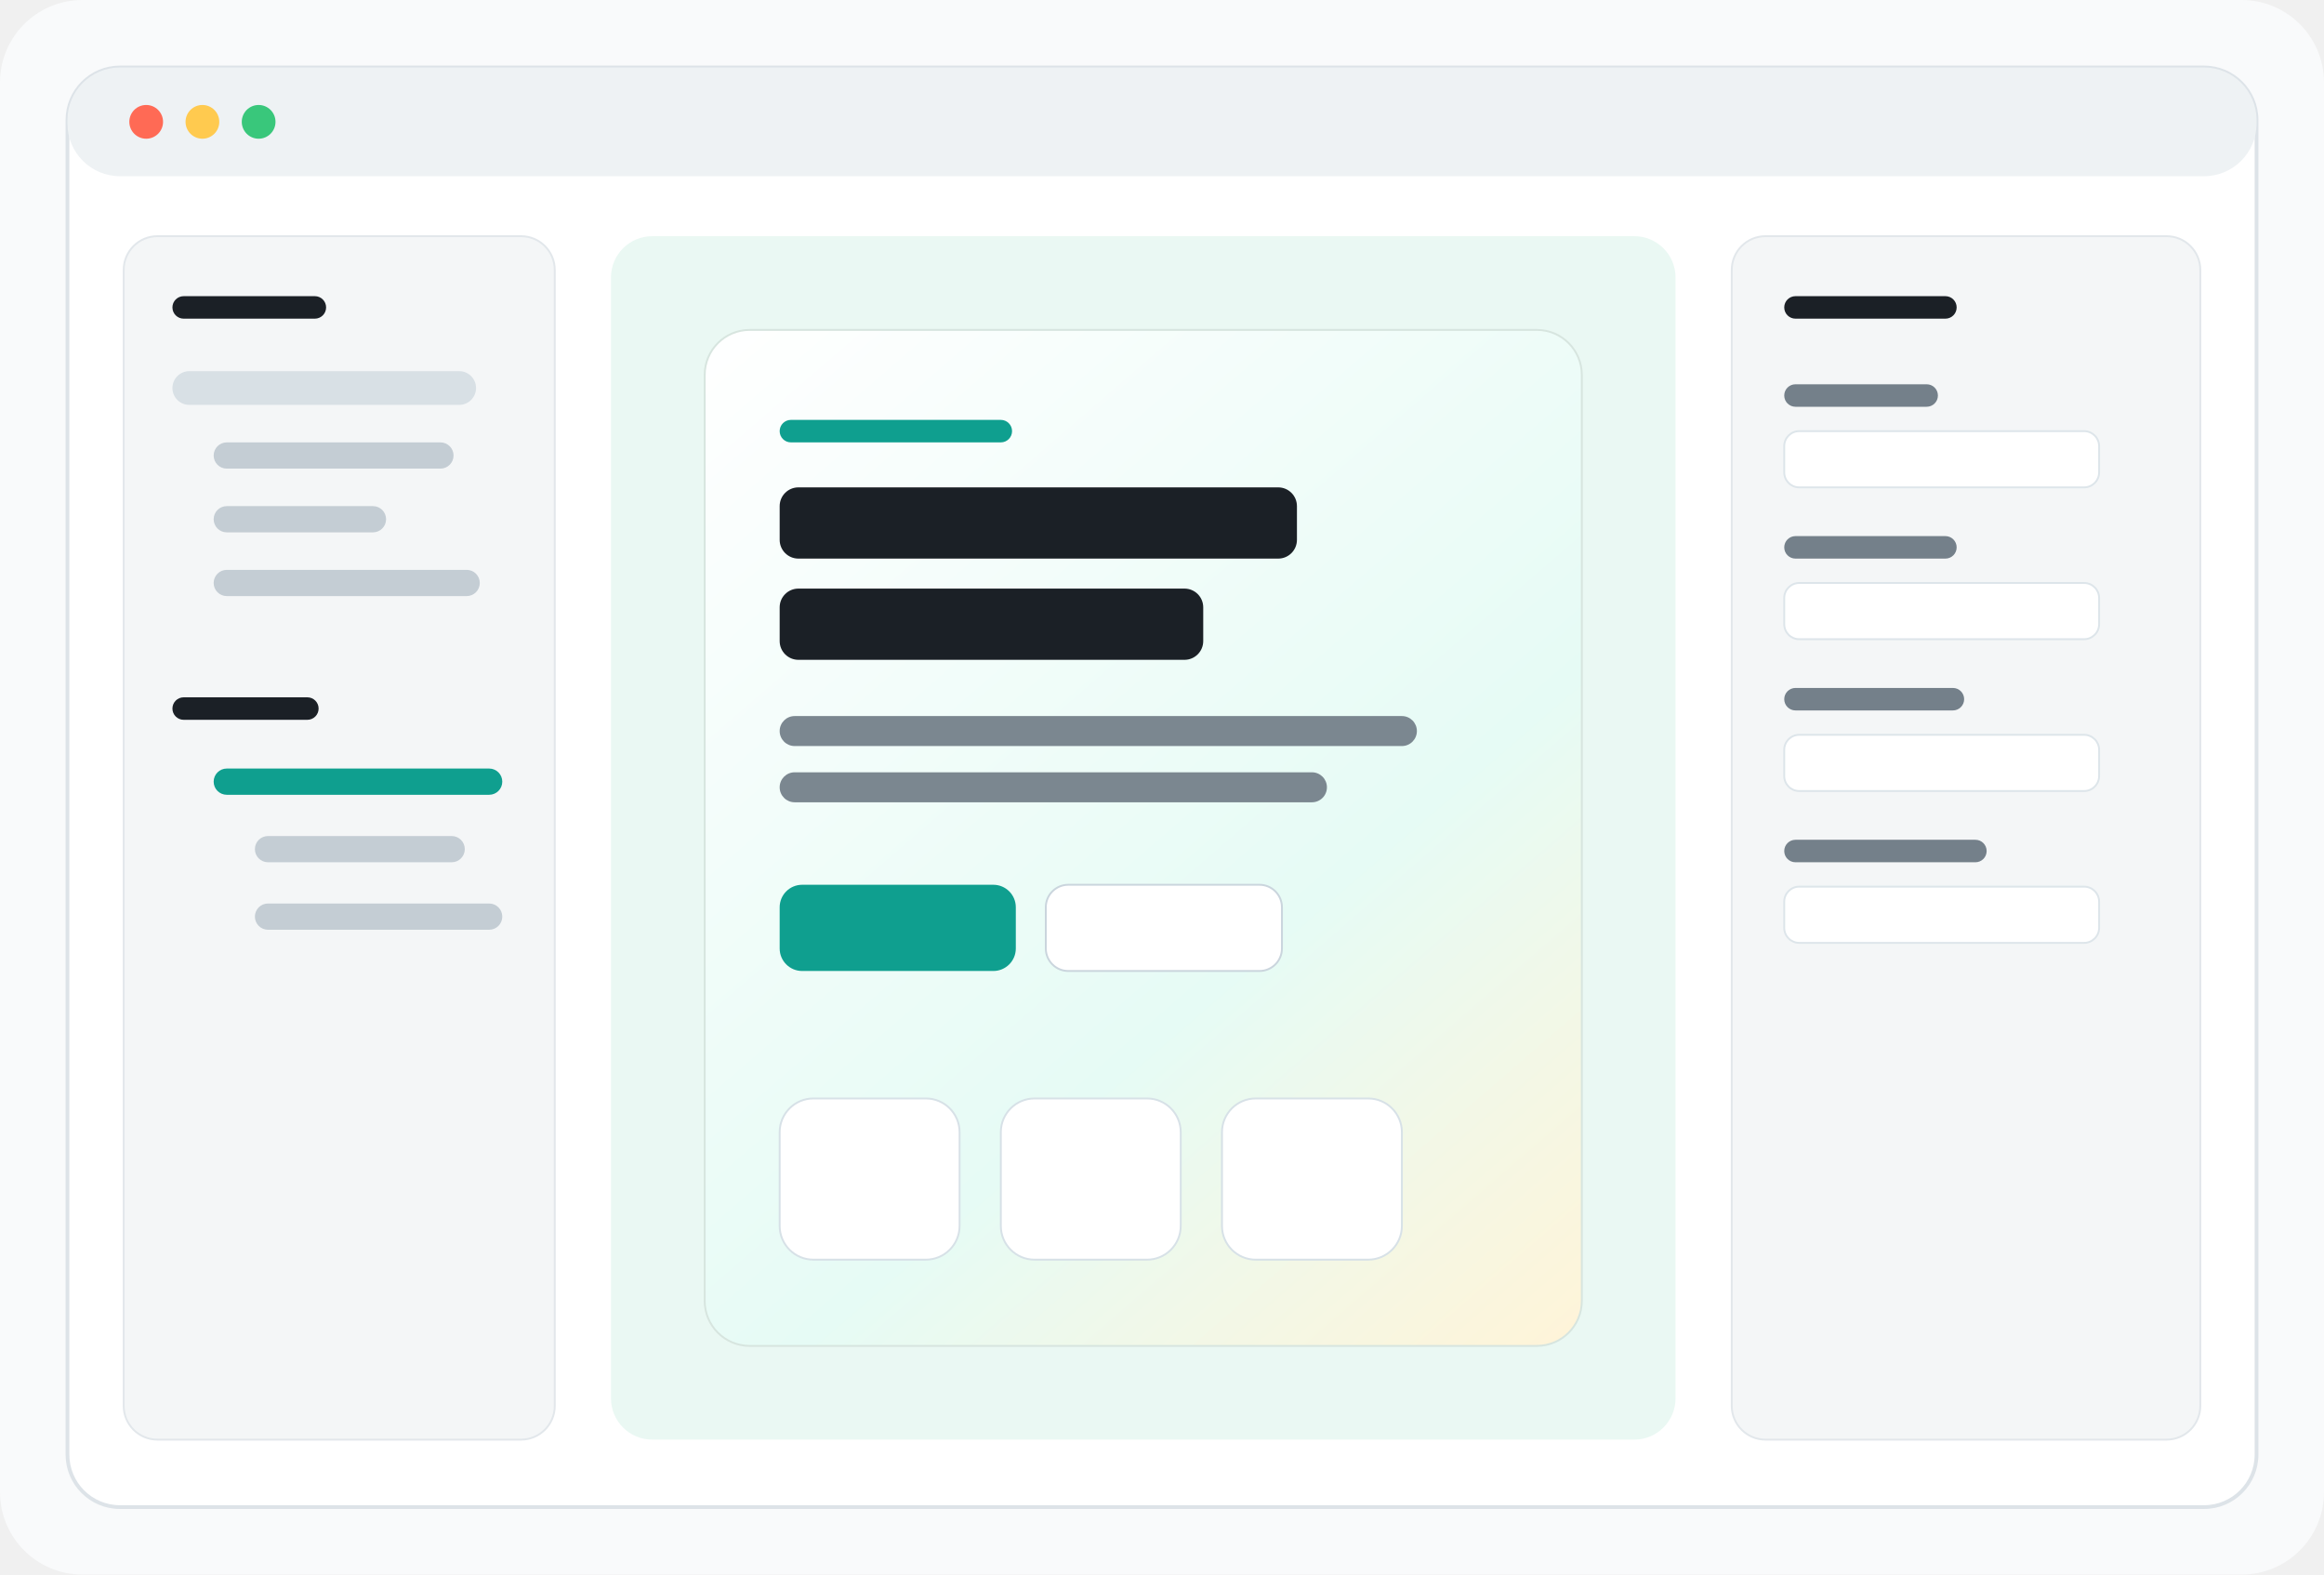
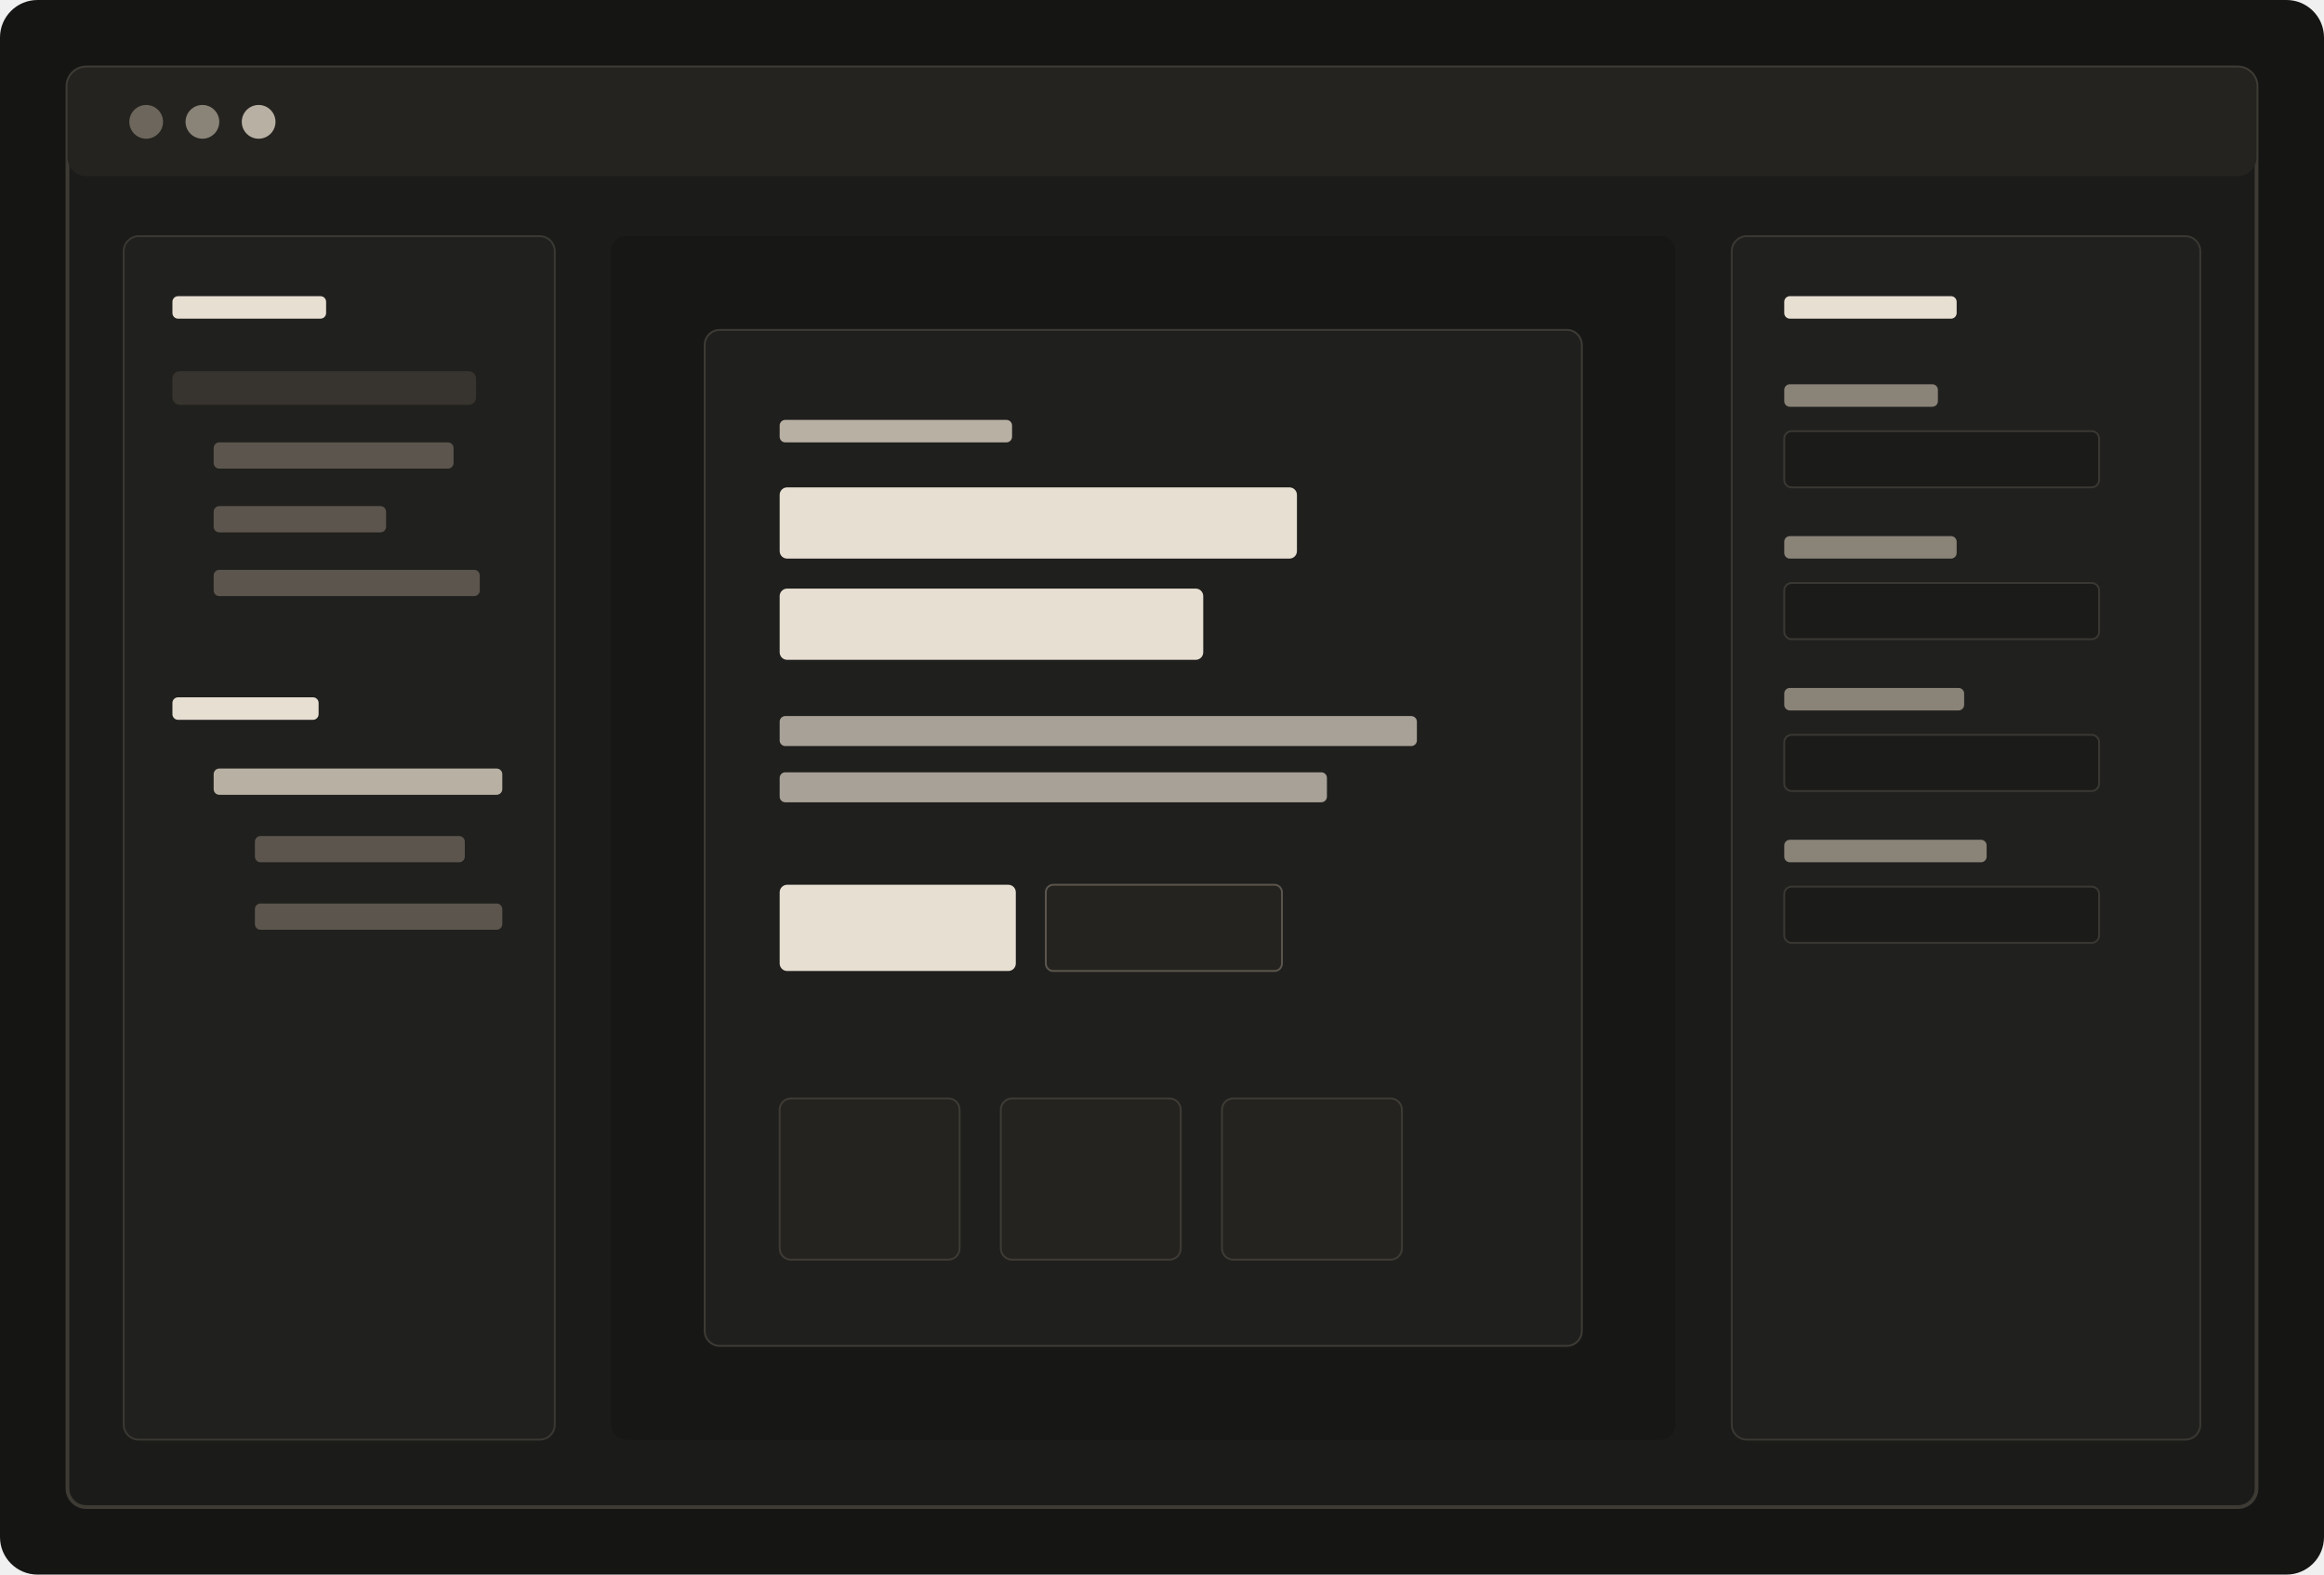
<svg xmlns="http://www.w3.org/2000/svg" width="1240" height="840" viewBox="0 0 1240 840" fill="none" role="img" aria-label="OpenGraphite editor preview">
-   <rect width="1240" height="840" rx="44" fill="#F9FAFB" />
-   <rect x="36" y="36" width="1168" height="768" rx="28" fill="#FFFFFF" stroke="#DDE3E8" stroke-width="2" />
-   <rect x="36" y="36" width="1168" height="58" rx="28" fill="#EEF2F4" />
-   <circle cx="78" cy="65" r="9" fill="#FF6A55" />
-   <circle cx="108" cy="65" r="9" fill="#FFCA4F" />
-   <circle cx="138" cy="65" r="9" fill="#39C77B" />
-   <rect x="66" y="126" width="230" height="642" rx="18" fill="#F4F6F7" stroke="#E2E7EB" />
-   <rect x="92" y="158" width="82" height="12" rx="6" fill="#1B2026" />
-   <rect x="92" y="198" width="162" height="18" rx="9" fill="#D8E0E5" />
-   <rect x="114" y="236" width="128" height="14" rx="7" fill="#C4CDD4" />
-   <rect x="114" y="270" width="92" height="14" rx="7" fill="#C4CDD4" />
-   <rect x="114" y="304" width="142" height="14" rx="7" fill="#C4CDD4" />
-   <rect x="92" y="372" width="78" height="12" rx="6" fill="#1B2026" />
-   <rect x="114" y="410" width="154" height="14" rx="7" fill="#0F9F8F" />
-   <rect x="136" y="446" width="112" height="14" rx="7" fill="#C4CDD4" />
-   <rect x="136" y="482" width="132" height="14" rx="7" fill="#C4CDD4" />
-   <rect x="326" y="126" width="568" height="642" rx="22" fill="#EAF8F3" />
-   <rect x="376" y="176" width="468" height="542" rx="24" fill="url(#paint0_linear)" stroke="#D7E5DF" />
-   <rect x="416" y="224" width="124" height="12" rx="6" fill="#0F9F8F" />
-   <rect x="416" y="260" width="276" height="38" rx="10" fill="#1B2026" />
-   <rect x="416" y="314" width="226" height="38" rx="10" fill="#1B2026" />
-   <rect x="416" y="382" width="340" height="16" rx="8" fill="#7B8790" />
-   <rect x="416" y="412" width="292" height="16" rx="8" fill="#7B8790" />
-   <rect x="416" y="472" width="126" height="46" rx="12" fill="#0F9F8F" />
-   <rect x="558" y="472" width="126" height="46" rx="12" fill="#FFFFFF" stroke="#CAD5DD" />
-   <rect x="416" y="586" width="96" height="86" rx="18" fill="#FFFFFF" stroke="#D7E1E7" />
-   <rect x="534" y="586" width="96" height="86" rx="18" fill="#FFFFFF" stroke="#D7E1E7" />
-   <rect x="652" y="586" width="96" height="86" rx="18" fill="#FFFFFF" stroke="#D7E1E7" />
-   <rect x="924" y="126" width="250" height="642" rx="18" fill="#F4F6F7" stroke="#E2E7EB" />
-   <rect x="952" y="158" width="92" height="12" rx="6" fill="#1B2026" />
-   <rect x="952" y="205" width="82" height="12" rx="6" fill="#74808A" />
-   <rect x="952" y="230" width="168" height="30" rx="8" fill="#FFFFFF" stroke="#DDE5EA" />
-   <rect x="952" y="286" width="92" height="12" rx="6" fill="#74808A" />
-   <rect x="952" y="311" width="168" height="30" rx="8" fill="#FFFFFF" stroke="#DDE5EA" />
-   <rect x="952" y="367" width="96" height="12" rx="6" fill="#74808A" />
-   <rect x="952" y="392" width="168" height="30" rx="8" fill="#FFFFFF" stroke="#DDE5EA" />
-   <rect x="952" y="448" width="108" height="12" rx="6" fill="#74808A" />
-   <rect x="952" y="473" width="168" height="30" rx="8" fill="#FFFFFF" stroke="#DDE5EA" />
-   <defs>
-     <linearGradient id="paint0_linear" x1="376" y1="176" x2="844" y2="718" gradientUnits="userSpaceOnUse">
-       <stop stop-color="#FFFFFF" />
-       <stop offset="0.62" stop-color="#E6FBF5" />
-       <stop offset="1" stop-color="#FFF4D8" />
-     </linearGradient>
-   </defs>
+   <rect width="1240" height="840" rx="20" fill="#151514" />
+   <rect x="36" y="36" width="1168" height="768" rx="10" fill="#1B1B19" stroke="#3E3B35" stroke-width="2" />
+   <rect x="36" y="36" width="1168" height="58" rx="10" fill="#24231F" />
+   <circle cx="78" cy="65" r="9" fill="#6D665C" />
+   <circle cx="108" cy="65" r="9" fill="#8A8378" />
+   <circle cx="138" cy="65" r="9" fill="#B8B0A3" />
+   <rect x="66" y="126" width="230" height="642" rx="8" fill="#20201E" stroke="#3A3833" />
+   <rect x="92" y="158" width="82" height="12" rx="3" fill="#E7DFD2" />
+   <rect x="92" y="198" width="162" height="18" rx="4" fill="#37342F" />
+   <rect x="114" y="236" width="128" height="14" rx="3" fill="#5B554D" />
+   <rect x="114" y="270" width="92" height="14" rx="3" fill="#5B554D" />
+   <rect x="114" y="304" width="142" height="14" rx="3" fill="#5B554D" />
+   <rect x="92" y="372" width="78" height="12" rx="3" fill="#E7DFD2" />
+   <rect x="114" y="410" width="154" height="14" rx="3" fill="#B8B0A3" />
+   <rect x="136" y="446" width="112" height="14" rx="3" fill="#5B554D" />
+   <rect x="136" y="482" width="132" height="14" rx="3" fill="#5B554D" />
+   <rect x="326" y="126" width="568" height="642" rx="8" fill="#171716" />
+   <rect x="376" y="176" width="468" height="542" rx="8" fill="#1F1F1D" stroke="#3E3B35" />
+   <rect x="416" y="224" width="124" height="12" rx="3" fill="#B8B0A3" />
+   <rect x="416" y="260" width="276" height="38" rx="4" fill="#E7DFD2" />
+   <rect x="416" y="314" width="226" height="38" rx="4" fill="#E7DFD2" />
+   <rect x="416" y="382" width="340" height="16" rx="3" fill="#A8A197" />
+   <rect x="416" y="412" width="292" height="16" rx="3" fill="#A8A197" />
+   <rect x="416" y="472" width="126" height="46" rx="4" fill="#E7DFD2" />
+   <rect x="558" y="472" width="126" height="46" rx="4" fill="#24231F" stroke="#5B554D" />
+   <rect x="416" y="586" width="96" height="86" rx="6" fill="#24231F" stroke="#3E3B35" />
+   <rect x="534" y="586" width="96" height="86" rx="6" fill="#24231F" stroke="#3E3B35" />
+   <rect x="652" y="586" width="96" height="86" rx="6" fill="#24231F" stroke="#3E3B35" />
+   <rect x="924" y="126" width="250" height="642" rx="8" fill="#20201E" stroke="#3A3833" />
+   <rect x="952" y="158" width="92" height="12" rx="3" fill="#E7DFD2" />
+   <rect x="952" y="205" width="82" height="12" rx="3" fill="#8A8378" />
+   <rect x="952" y="230" width="168" height="30" rx="4" fill="#1B1B19" stroke="#3A3833" />
+   <rect x="952" y="286" width="92" height="12" rx="3" fill="#8A8378" />
+   <rect x="952" y="311" width="168" height="30" rx="4" fill="#1B1B19" stroke="#3A3833" />
+   <rect x="952" y="367" width="96" height="12" rx="3" fill="#8A8378" />
+   <rect x="952" y="392" width="168" height="30" rx="4" fill="#1B1B19" stroke="#3A3833" />
+   <rect x="952" y="448" width="108" height="12" rx="3" fill="#8A8378" />
+   <rect x="952" y="473" width="168" height="30" rx="4" fill="#1B1B19" stroke="#3A3833" />
</svg>
